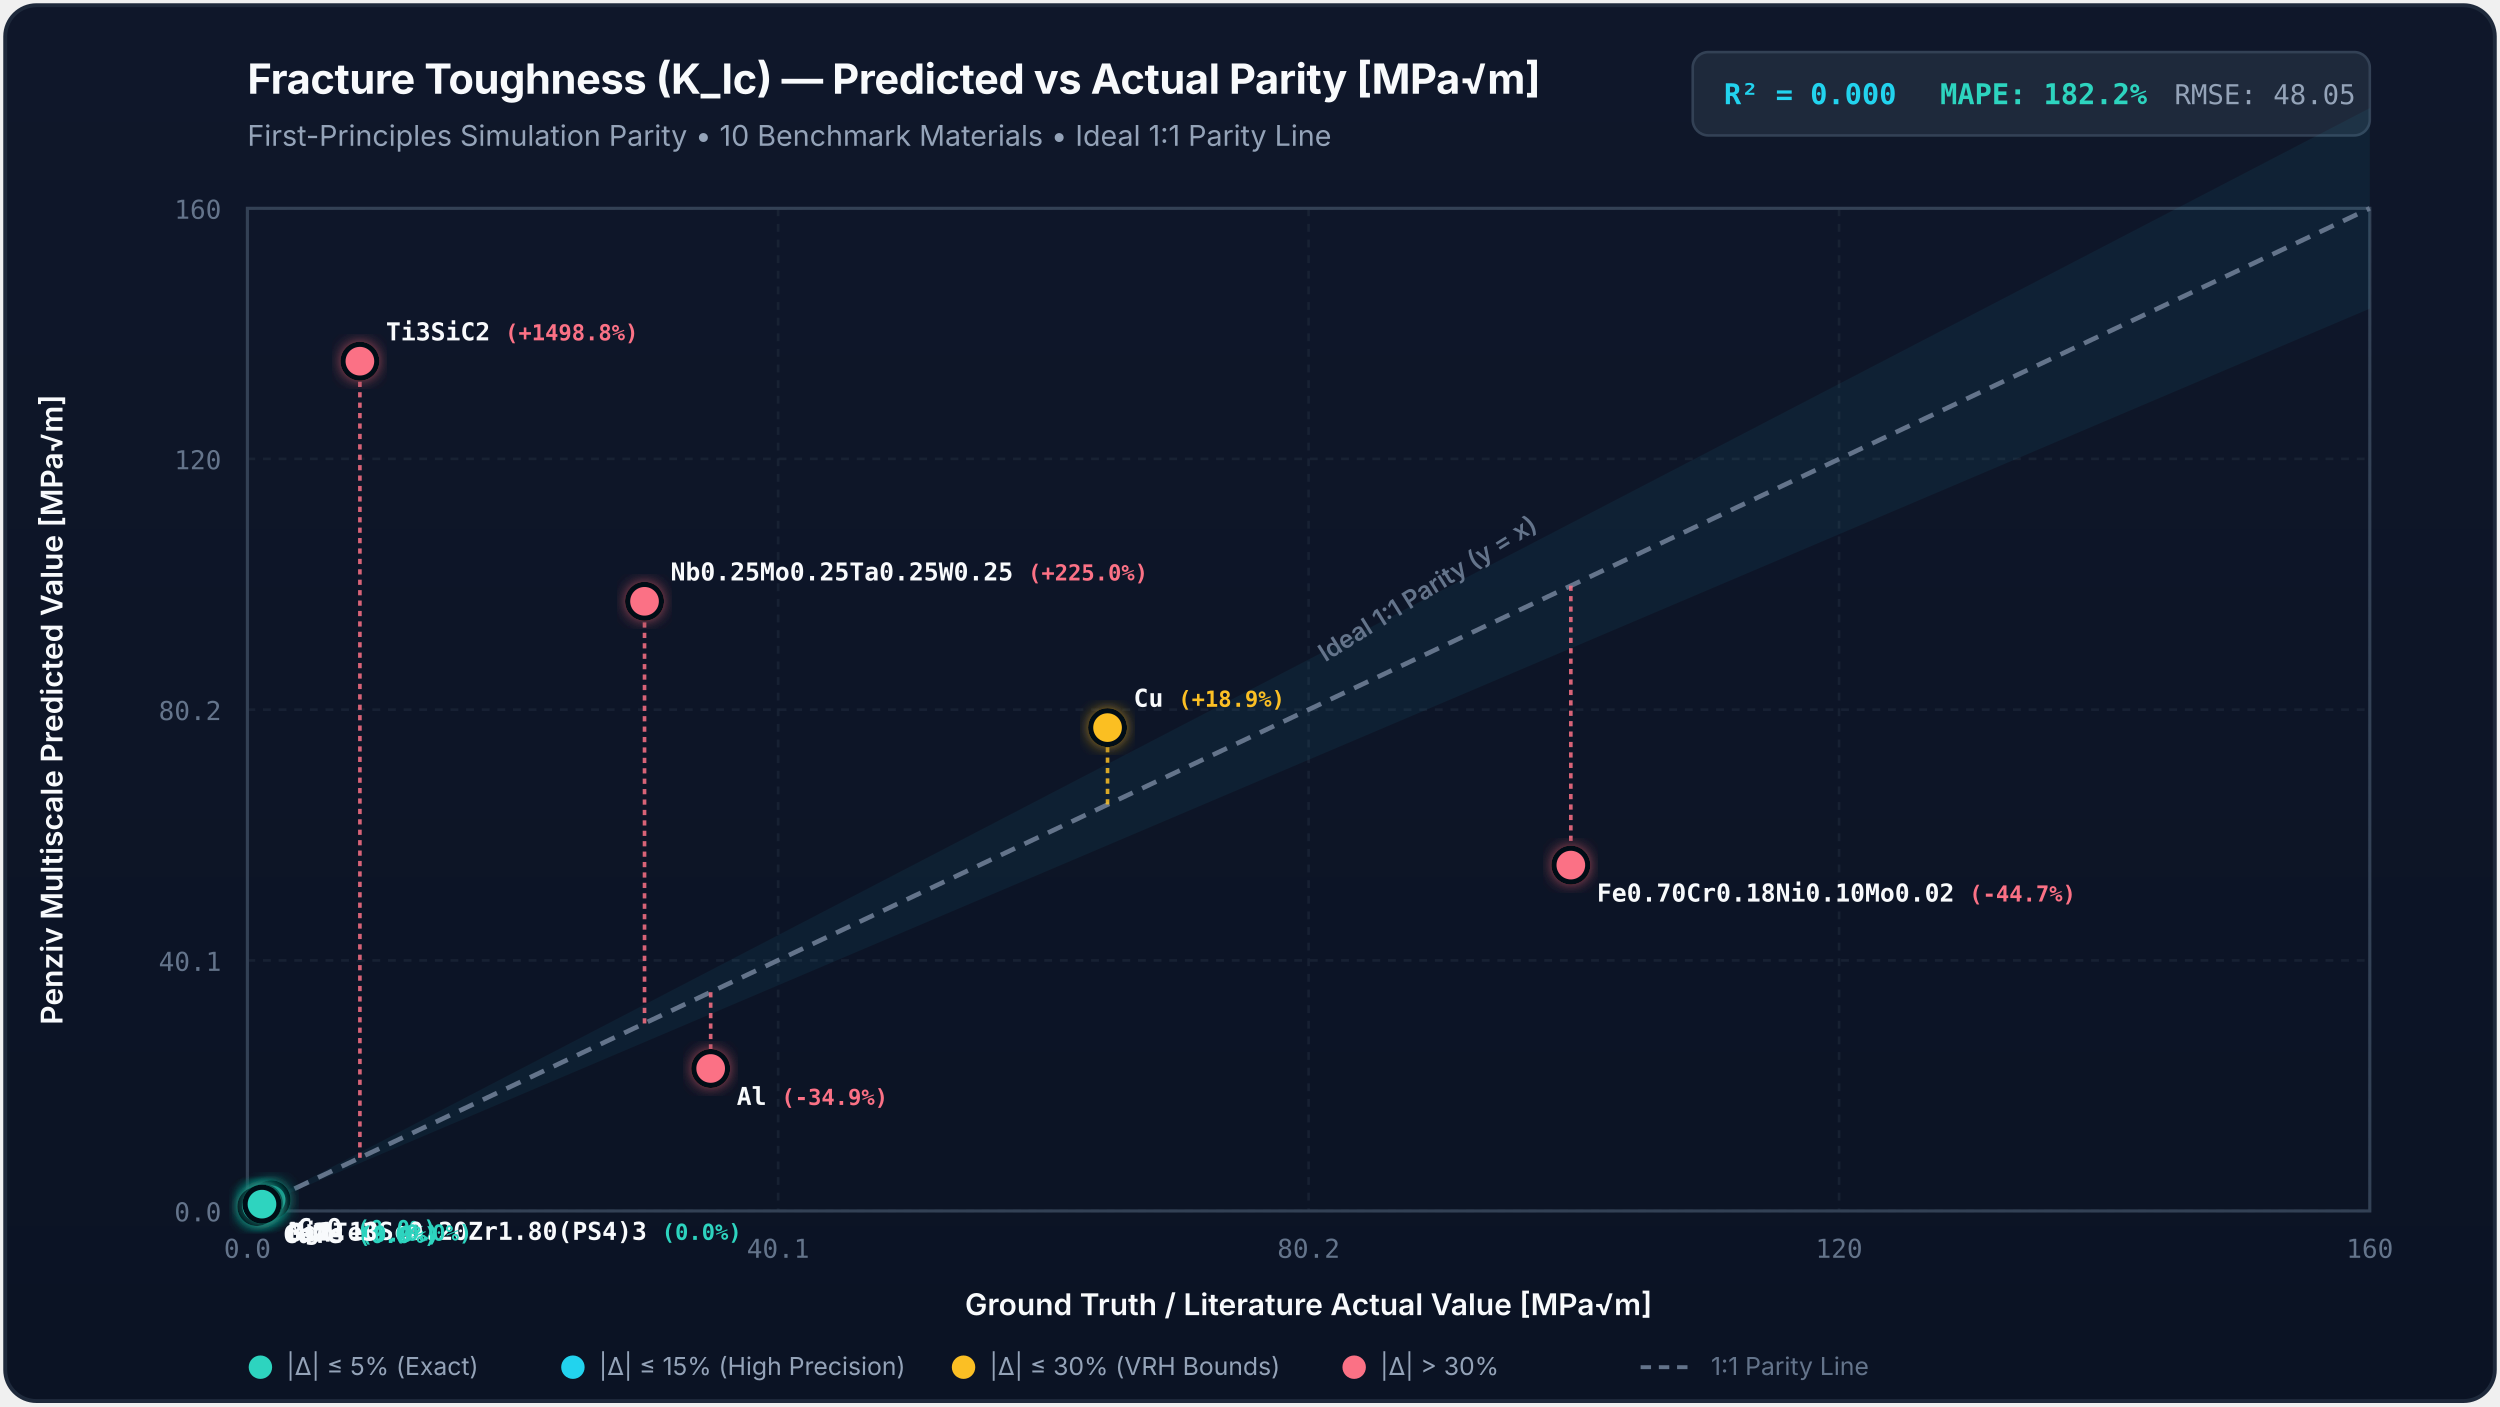
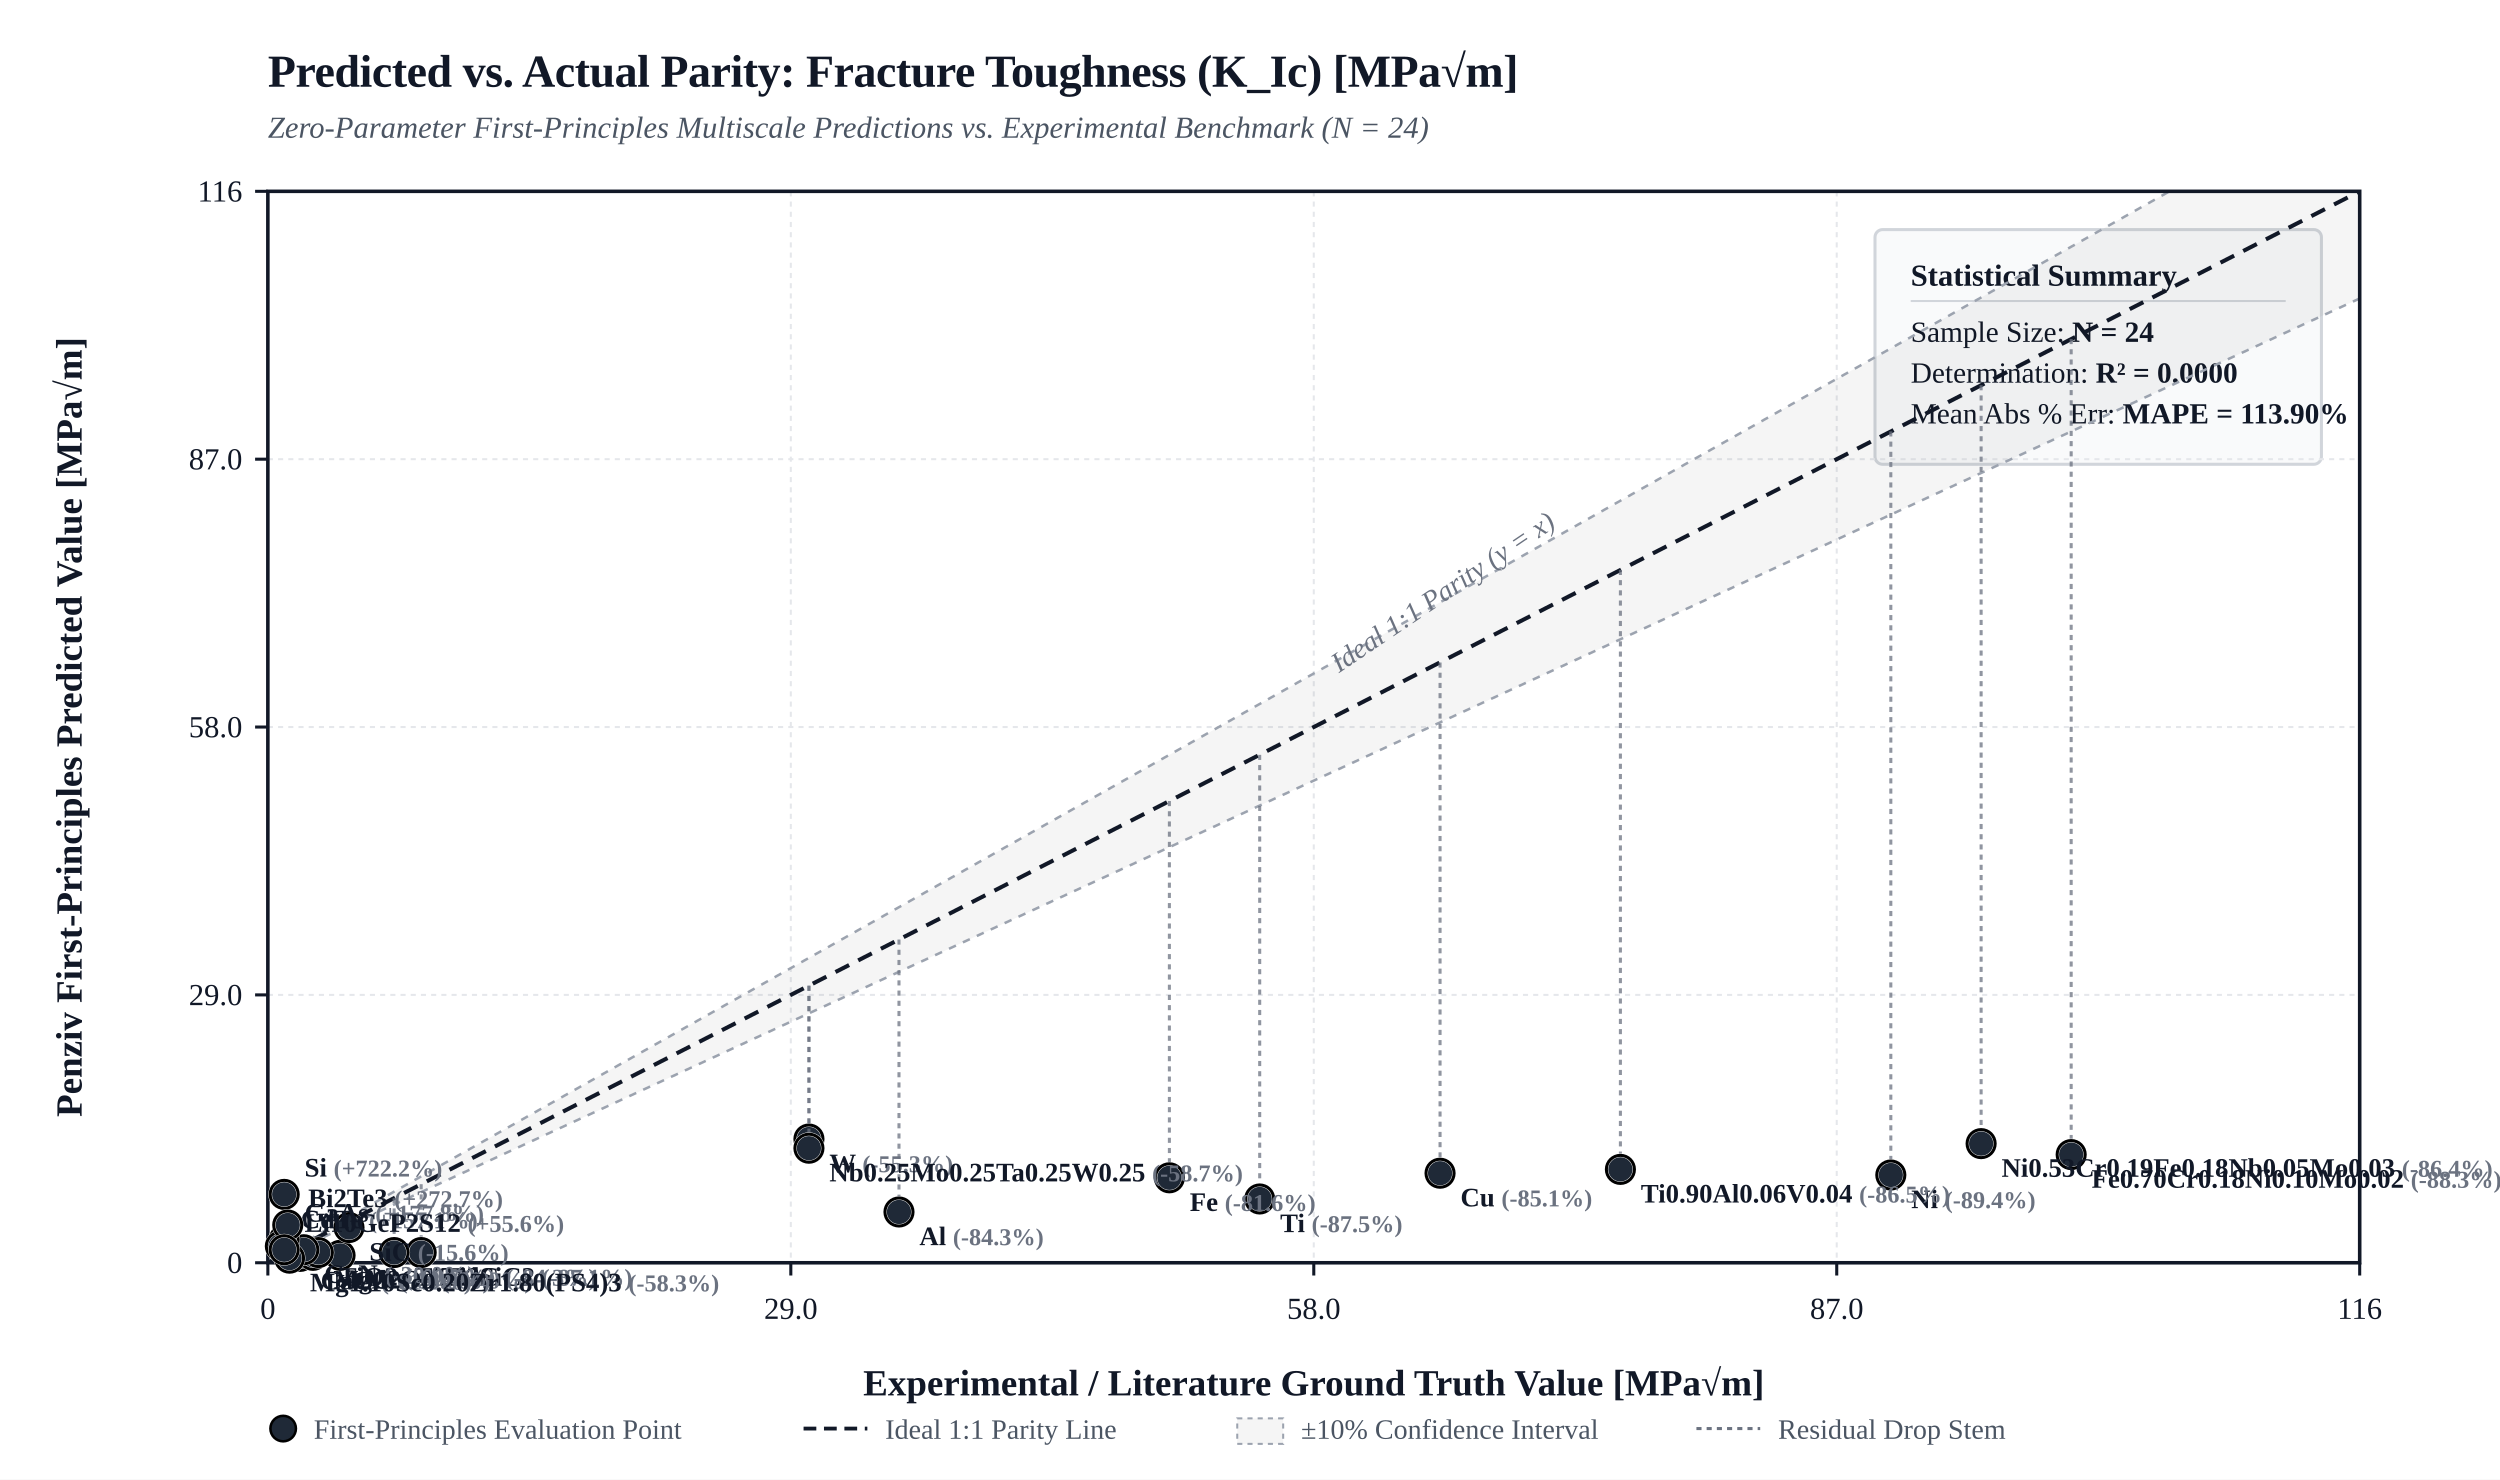
- <svg xmlns="http://www.w3.org/2000/svg" viewBox="0 0 960 540" width="100%" height="auto" style="background-color: #040D18; border-radius: 12px; font-family: Inter, -apple-system, sans-serif;">
+ <svg xmlns="http://www.w3.org/2000/svg" viewBox="0 0 980 580" width="100%" height="auto" style="background-color: #FFFFFF; border: 1px solid #E5E7EB; border-radius: 4px; font-family: 'Times New Roman', Times, 'DejaVu Serif', 'TeX Gyre Termes', Georgia, serif;">
  <defs>
-     <linearGradient id="gradParityCard" x1="0" y1="0" x2="0" y2="1">
-       <stop offset="0%" stop-color="#0F172A" />
-       <stop offset="100%" stop-color="#0B1324" />
-     </linearGradient>
-     <filter id="glowEffect" x="-30%" y="-30%" width="160%" height="160%">
-       <feGaussianBlur stdDeviation="3" result="blur" />
-       <feComposite in="SourceGraphic" in2="blur" operator="over" />
-     </filter>
+     <clipPath id="plotClip">
+       <rect x="105" y="75" width="820" height="420" />
+     </clipPath>
  </defs>
-   <rect x="2" y="2" width="956" height="536" rx="12" fill="url(#gradParityCard)" stroke="#1E293B" stroke-width="1.5" />
-   <text x="95" y="36" fill="#F8FAFC" font-size="16" font-weight="700" letter-spacing="-0.01em">Fracture Toughness (K_Ic) — Predicted vs Actual Parity [MPa√m]</text>
-   <text x="95" y="56" fill="#94A3B8" font-size="11">First-Principles Simulation Parity • 10 Benchmark Materials • Ideal 1:1 Parity Line</text>
-   <g transform="translate(650, 20)">
-     <rect width="260" height="32" rx="6" fill="#1E293B" stroke="#334155" stroke-width="1" />
-     <text x="12" y="20" fill="#22D3EE" font-family="JetBrains Mono, monospace" font-size="11" font-weight="700">R² = 0.000</text>
-     <text x="95" y="20" fill="#2DD4BF" font-family="JetBrains Mono, monospace" font-size="11" font-weight="700">MAPE: 182.2%</text>
-     <text x="185" y="20" fill="#94A3B8" font-family="JetBrains Mono, monospace" font-size="10.5">RMSE: 48.05</text>
+   <rect x="0" y="0" width="980" height="580" fill="#FFFFFF" />
+   <text x="105" y="34" fill="#111827" font-size="18" font-weight="bold" letter-spacing="-0.01em">Predicted vs. Actual Parity: Fracture Toughness (K_Ic) [MPa√m]</text>
+   <text x="105" y="54" fill="#4B5563" font-size="12" font-style="italic">Zero-Parameter First-Principles Multiscale Predictions vs. Experimental Benchmark (N = 24)</text>
+   <g transform="translate(735, 90)">
+     <rect width="175" height="92" rx="3" fill="#F9FAFB" stroke="#D1D5DB" stroke-width="1.2" />
+     <text x="14" y="22" fill="#111827" font-size="12" font-weight="bold">Statistical Summary</text>
+     <line x1="14" y1="28" x2="161" y2="28" stroke="#D1D5DB" stroke-width="0.8" />
+     <text x="14" y="44" fill="#111827" font-size="11.5">Sample Size: <tspan font-weight="bold">N = 24</tspan>
+     </text>
+     <text x="14" y="60" fill="#111827" font-size="11.5">Determination: <tspan font-weight="bold">R² = 0.0000</tspan>
+     </text>
+     <text x="14" y="76" fill="#111827" font-size="11.5">Mean Abs % Err: <tspan font-weight="bold">MAPE = 113.90%</tspan>
+     </text>
  </g>
-   <line x1="95.0" y1="80" x2="95.0" y2="465" stroke="#1E293B" stroke-width="1" stroke-dasharray="3,3" opacity="0.6" />
-   <line x1="95" y1="465.0" x2="910" y2="465.0" stroke="#1E293B" stroke-width="1" stroke-dasharray="3,3" opacity="0.6" />
-   <text x="85" y="469.0" fill="#64748B" font-family="JetBrains Mono, monospace" font-size="10" text-anchor="end">0.0</text>
-   <text x="95.0" y="483.0" fill="#64748B" font-family="JetBrains Mono, monospace" font-size="10" text-anchor="middle">0.0</text>
-   <line x1="298.8" y1="80" x2="298.8" y2="465" stroke="#1E293B" stroke-width="1" stroke-dasharray="3,3" opacity="0.6" />
-   <line x1="95" y1="368.8" x2="910" y2="368.8" stroke="#1E293B" stroke-width="1" stroke-dasharray="3,3" opacity="0.6" />
-   <text x="85" y="372.8" fill="#64748B" font-family="JetBrains Mono, monospace" font-size="10" text-anchor="end">40.1</text>
-   <text x="298.8" y="483.0" fill="#64748B" font-family="JetBrains Mono, monospace" font-size="10" text-anchor="middle">40.1</text>
-   <line x1="502.5" y1="80" x2="502.5" y2="465" stroke="#1E293B" stroke-width="1" stroke-dasharray="3,3" opacity="0.6" />
-   <line x1="95" y1="272.5" x2="910" y2="272.5" stroke="#1E293B" stroke-width="1" stroke-dasharray="3,3" opacity="0.6" />
-   <text x="85" y="276.5" fill="#64748B" font-family="JetBrains Mono, monospace" font-size="10" text-anchor="end">80.2</text>
-   <text x="502.5" y="483.0" fill="#64748B" font-family="JetBrains Mono, monospace" font-size="10" text-anchor="middle">80.2</text>
-   <line x1="706.2" y1="80" x2="706.2" y2="465" stroke="#1E293B" stroke-width="1" stroke-dasharray="3,3" opacity="0.6" />
-   <line x1="95" y1="176.2" x2="910" y2="176.2" stroke="#1E293B" stroke-width="1" stroke-dasharray="3,3" opacity="0.6" />
-   <text x="85" y="180.2" fill="#64748B" font-family="JetBrains Mono, monospace" font-size="10" text-anchor="end">120</text>
-   <text x="706.2" y="483.0" fill="#64748B" font-family="JetBrains Mono, monospace" font-size="10" text-anchor="middle">120</text>
-   <line x1="910.0" y1="80" x2="910.0" y2="465" stroke="#1E293B" stroke-width="1" stroke-dasharray="3,3" opacity="0.6" />
-   <line x1="95" y1="80.0" x2="910" y2="80.0" stroke="#1E293B" stroke-width="1" stroke-dasharray="3,3" opacity="0.6" />
-   <text x="85" y="84.0" fill="#64748B" font-family="JetBrains Mono, monospace" font-size="10" text-anchor="end">160</text>
-   <text x="910.0" y="483.0" fill="#64748B" font-family="JetBrains Mono, monospace" font-size="10" text-anchor="middle">160</text>
-   <rect x="95" y="80" width="815" height="385" fill="none" stroke="#334155" stroke-width="1.2" />
-   <polygon points="95.0,465.0 910.0,41.5 910.0,118.5 95.0,465.0" fill="#22D3EE" opacity="0.06" />
-   <line x1="95.0" y1="465.0" x2="910.0" y2="80.0" stroke="#64748B" stroke-width="1.8" stroke-dasharray="6,4" />
-   <text x="517.5" y="260.5" fill="#64748B" font-size="9.5" font-weight="600" transform="rotate(-32 502.5 272.5)">Ideal 1:1 Parity (y = x)</text>
-   <text x="502.5" y="505.0" fill="#F8FAFC" font-size="11.5" font-weight="600" text-anchor="middle">Ground Truth / Literature Actual Value  [MPa√m]</text>
-   <text x="24" y="272.5" fill="#F8FAFC" font-size="11.5" font-weight="600" text-anchor="middle" transform="rotate(-90 24 272.5)">Penziv Multiscale Predicted Value  [MPa√m]</text>
-   <line x1="425.3" y1="308.9" x2="425.3" y2="279.4" stroke="#FBBF24" stroke-width="1.4" stroke-dasharray="2,2" opacity="0.85" />
-   <circle cx="425.3" cy="279.4" r="6.5" fill="#FBBF24" stroke="#040D18" stroke-width="2" filter="url(#glowEffect)" />
-   <text x="435.3" y="271.4" fill="#F8FAFC" font-family="JetBrains Mono, monospace" font-size="9.5" font-weight="700" text-anchor="start">Cu <tspan fill="#FBBF24" font-size="8.5">(+18.9%)</tspan>
+   <line x1="105.0" y1="75" x2="105.0" y2="495" stroke="#E5E7EB" stroke-width="0.8" stroke-dasharray="2,2" />
+   <line x1="105" y1="495.0" x2="925" y2="495.0" stroke="#E5E7EB" stroke-width="0.8" stroke-dasharray="2,2" />
+   <line x1="100" y1="495.0" x2="105" y2="495.0" stroke="#111827" stroke-width="1.2" />
+   <text x="95" y="499.0" fill="#111827" font-size="12" font-weight="500" text-anchor="end">0</text>
+   <line x1="105.0" y1="495" x2="105.0" y2="500" stroke="#111827" stroke-width="1.2" />
+   <text x="105.0" y="517.0" fill="#111827" font-size="12" font-weight="500" text-anchor="middle">0</text>
+   <line x1="310.0" y1="75" x2="310.0" y2="495" stroke="#E5E7EB" stroke-width="0.8" stroke-dasharray="2,2" />
+   <line x1="105" y1="390.0" x2="925" y2="390.0" stroke="#E5E7EB" stroke-width="0.8" stroke-dasharray="2,2" />
+   <line x1="100" y1="390.0" x2="105" y2="390.0" stroke="#111827" stroke-width="1.2" />
+   <text x="95" y="394.0" fill="#111827" font-size="12" font-weight="500" text-anchor="end">29.0</text>
+   <line x1="310.0" y1="495" x2="310.0" y2="500" stroke="#111827" stroke-width="1.2" />
+   <text x="310.0" y="517.0" fill="#111827" font-size="12" font-weight="500" text-anchor="middle">29.0</text>
+   <line x1="515.0" y1="75" x2="515.0" y2="495" stroke="#E5E7EB" stroke-width="0.8" stroke-dasharray="2,2" />
+   <line x1="105" y1="285.0" x2="925" y2="285.0" stroke="#E5E7EB" stroke-width="0.8" stroke-dasharray="2,2" />
+   <line x1="100" y1="285.0" x2="105" y2="285.0" stroke="#111827" stroke-width="1.2" />
+   <text x="95" y="289.0" fill="#111827" font-size="12" font-weight="500" text-anchor="end">58.0</text>
+   <line x1="515.0" y1="495" x2="515.0" y2="500" stroke="#111827" stroke-width="1.2" />
+   <text x="515.0" y="517.0" fill="#111827" font-size="12" font-weight="500" text-anchor="middle">58.0</text>
+   <line x1="720.0" y1="75" x2="720.0" y2="495" stroke="#E5E7EB" stroke-width="0.8" stroke-dasharray="2,2" />
+   <line x1="105" y1="180.0" x2="925" y2="180.0" stroke="#E5E7EB" stroke-width="0.8" stroke-dasharray="2,2" />
+   <line x1="100" y1="180.0" x2="105" y2="180.0" stroke="#111827" stroke-width="1.2" />
+   <text x="95" y="184.0" fill="#111827" font-size="12" font-weight="500" text-anchor="end">87.0</text>
+   <line x1="720.0" y1="495" x2="720.0" y2="500" stroke="#111827" stroke-width="1.2" />
+   <text x="720.0" y="517.0" fill="#111827" font-size="12" font-weight="500" text-anchor="middle">87.0</text>
+   <line x1="925.0" y1="75" x2="925.0" y2="495" stroke="#E5E7EB" stroke-width="0.8" stroke-dasharray="2,2" />
+   <line x1="105" y1="75.0" x2="925" y2="75.0" stroke="#E5E7EB" stroke-width="0.8" stroke-dasharray="2,2" />
+   <line x1="100" y1="75.0" x2="105" y2="75.0" stroke="#111827" stroke-width="1.2" />
+   <text x="95" y="79.0" fill="#111827" font-size="12" font-weight="500" text-anchor="end">116</text>
+   <line x1="925.0" y1="495" x2="925.0" y2="500" stroke="#111827" stroke-width="1.2" />
+   <text x="925.0" y="517.0" fill="#111827" font-size="12" font-weight="500" text-anchor="middle">116</text>
+   <polygon points="105.0,495.0 925.0,33.0 925.0,117.0 105.0,495.0" fill="rgba(0, 0, 0, 0.04)" clip-path="url(#plotClip)" />
+   <line x1="105.0" y1="495.0" x2="925.0" y2="33.0" stroke="#9CA3AF" stroke-width="1.0" stroke-dasharray="3,3" clip-path="url(#plotClip)" />
+   <line x1="105.0" y1="495.0" x2="925.0" y2="117.0" stroke="#9CA3AF" stroke-width="1.0" stroke-dasharray="3,3" clip-path="url(#plotClip)" />
+   <line x1="105.0" y1="495.0" x2="925.0" y2="75.0" stroke="#111827" stroke-width="1.6" stroke-dasharray="6,4" clip-path="url(#plotClip)" />
+   <text x="535.0" y="273.0" fill="#6B7280" font-size="11" font-style="italic" transform="rotate(-34 515.0 285.0)">Ideal 1:1 Parity (y = x)</text>
+   <rect x="105" y="75" width="820" height="420" fill="none" stroke="#111827" stroke-width="1.4" />
+   <text x="515.0" y="547.0" fill="#111827" font-size="14.5" font-weight="bold" text-anchor="middle">Experimental / Literature Ground Truth Value [MPa√m]</text>
+   <text x="32" y="285.0" fill="#111827" font-size="14.5" font-weight="bold" text-anchor="middle" transform="rotate(-90 32 285.0)">Penziv First-Principles Predicted Value [MPa√m]</text>
+   <line x1="564.5" y1="259.7" x2="564.5" y2="459.9" stroke="#6B7280" stroke-width="1.2" stroke-dasharray="2,2" opacity="0.75" clip-path="url(#plotClip)" />
+   <circle cx="564.5" cy="459.9" r="5.5" fill="#1F2937" stroke="#FFFFFF" stroke-width="1.5" />
+   <circle cx="564.5" cy="459.9" r="5.5" fill="none" stroke="#000000" stroke-width="1.2" />
+   <text x="572.5" y="472.9" fill="#111827" font-size="10.5" font-weight="600" text-anchor="start">Cu <tspan fill="#6B7280" font-size="9.5">(-85.1%)</tspan>
  </text>
-   <line x1="272.9" y1="381.0" x2="272.9" y2="410.3" stroke="#FB7185" stroke-width="1.4" stroke-dasharray="2,2" opacity="0.85" />
-   <circle cx="272.9" cy="410.3" r="6.5" fill="#FB7185" stroke="#040D18" stroke-width="2" filter="url(#glowEffect)" />
-   <text x="282.9" y="424.3" fill="#F8FAFC" font-family="JetBrains Mono, monospace" font-size="9.5" font-weight="700" text-anchor="start">Al <tspan fill="#FB7185" font-size="8.5">(-34.9%)</tspan>
+   <line x1="352.4" y1="368.3" x2="352.4" y2="475.1" stroke="#6B7280" stroke-width="1.2" stroke-dasharray="2,2" opacity="0.75" clip-path="url(#plotClip)" />
+   <circle cx="352.4" cy="475.1" r="5.5" fill="#1F2937" stroke="#FFFFFF" stroke-width="1.5" />
+   <circle cx="352.4" cy="475.1" r="5.5" fill="none" stroke="#000000" stroke-width="1.2" />
+   <text x="360.4" y="488.1" fill="#111827" font-size="10.5" font-weight="600" text-anchor="start">Al <tspan fill="#6B7280" font-size="9.5">(-84.3%)</tspan>
  </text>
-   <line x1="104.1" y1="460.7" x2="104.1" y2="460.7" stroke="#2DD4BF" stroke-width="1.4" stroke-dasharray="2,2" opacity="0.85" />
-   <circle cx="104.1" cy="460.7" r="6.5" fill="#2DD4BF" stroke="#040D18" stroke-width="2" filter="url(#glowEffect)" />
-   <text x="114.1" y="474.7" fill="#F8FAFC" font-family="JetBrains Mono, monospace" font-size="9.5" font-weight="700" text-anchor="start">CaO <tspan fill="#2DD4BF" font-size="8.5">(0.0%)</tspan>
+   <line x1="741.2" y1="169.1" x2="741.2" y2="460.6" stroke="#6B7280" stroke-width="1.2" stroke-dasharray="2,2" opacity="0.75" clip-path="url(#plotClip)" />
+   <circle cx="741.2" cy="460.6" r="5.5" fill="#1F2937" stroke="#FFFFFF" stroke-width="1.5" />
+   <circle cx="741.2" cy="460.6" r="5.5" fill="none" stroke="#000000" stroke-width="1.2" />
+   <text x="749.2" y="473.6" fill="#111827" font-size="10.5" font-weight="600" text-anchor="start">Ni <tspan fill="#6B7280" font-size="9.5">(-89.4%)</tspan>
  </text>
-   <line x1="603.2" y1="224.9" x2="603.2" y2="332.2" stroke="#FB7185" stroke-width="1.4" stroke-dasharray="2,2" opacity="0.85" />
-   <circle cx="603.2" cy="332.2" r="6.5" fill="#FB7185" stroke="#040D18" stroke-width="2" filter="url(#glowEffect)" />
-   <text x="613.2" y="346.2" fill="#F8FAFC" font-family="JetBrains Mono, monospace" font-size="9.5" font-weight="700" text-anchor="start">Fe0.70Cr0.18Ni0.10Mo0.02 <tspan fill="#FB7185" font-size="8.5">(-44.7%)</tspan>
+   <line x1="493.8" y1="295.9" x2="493.8" y2="470.0" stroke="#6B7280" stroke-width="1.2" stroke-dasharray="2,2" opacity="0.75" clip-path="url(#plotClip)" />
+   <circle cx="493.8" cy="470.0" r="5.5" fill="#1F2937" stroke="#FFFFFF" stroke-width="1.5" />
+   <circle cx="493.8" cy="470.0" r="5.5" fill="none" stroke="#000000" stroke-width="1.2" />
+   <text x="501.8" y="483.0" fill="#111827" font-size="10.5" font-weight="600" text-anchor="start">Ti <tspan fill="#6B7280" font-size="9.5">(-87.5%)</tspan>
  </text>
-   <line x1="138.2" y1="444.6" x2="138.2" y2="138.7" stroke="#FB7185" stroke-width="1.4" stroke-dasharray="2,2" opacity="0.85" />
-   <circle cx="138.2" cy="138.7" r="6.5" fill="#FB7185" stroke="#040D18" stroke-width="2" filter="url(#glowEffect)" />
-   <text x="148.2" y="130.7" fill="#F8FAFC" font-family="JetBrains Mono, monospace" font-size="9.5" font-weight="700" text-anchor="start">Ti3SiC2 <tspan fill="#FB7185" font-size="8.5">(+1498.8%)</tspan>
+   <line x1="317.1" y1="386.4" x2="317.1" y2="446.5" stroke="#6B7280" stroke-width="1.2" stroke-dasharray="2,2" opacity="0.75" clip-path="url(#plotClip)" />
+   <circle cx="317.1" cy="446.5" r="5.5" fill="#1F2937" stroke="#FFFFFF" stroke-width="1.5" />
+   <circle cx="317.1" cy="446.5" r="5.5" fill="none" stroke="#000000" stroke-width="1.2" />
+   <text x="325.1" y="459.5" fill="#111827" font-size="10.5" font-weight="600" text-anchor="start">W <tspan fill="#6B7280" font-size="9.5">(-55.3%)</tspan>
  </text>
-   <line x1="247.5" y1="393.0" x2="247.5" y2="230.9" stroke="#FB7185" stroke-width="1.4" stroke-dasharray="2,2" opacity="0.85" />
-   <circle cx="247.5" cy="230.9" r="6.5" fill="#FB7185" stroke="#040D18" stroke-width="2" filter="url(#glowEffect)" />
-   <text x="257.5" y="222.9" fill="#F8FAFC" font-family="JetBrains Mono, monospace" font-size="9.5" font-weight="700" text-anchor="start">Nb0.25Mo0.25Ta0.25W0.25 <tspan fill="#FB7185" font-size="8.5">(+225.0%)</tspan>
+   <line x1="458.4" y1="314.0" x2="458.4" y2="461.7" stroke="#6B7280" stroke-width="1.2" stroke-dasharray="2,2" opacity="0.75" clip-path="url(#plotClip)" />
+   <circle cx="458.4" cy="461.7" r="5.5" fill="#1F2937" stroke="#FFFFFF" stroke-width="1.5" />
+   <circle cx="458.4" cy="461.7" r="5.5" fill="none" stroke="#000000" stroke-width="1.2" />
+   <text x="466.4" y="474.7" fill="#111827" font-size="10.5" font-weight="600" text-anchor="start">Fe <tspan fill="#6B7280" font-size="9.5">(-81.6%)</tspan>
  </text>
-   <line x1="101.1" y1="462.1" x2="101.1" y2="462.1" stroke="#2DD4BF" stroke-width="1.4" stroke-dasharray="2,2" opacity="0.85" />
-   <circle cx="101.1" cy="462.1" r="6.5" fill="#2DD4BF" stroke="#040D18" stroke-width="2" filter="url(#glowEffect)" />
-   <text x="111.1" y="476.1" fill="#F8FAFC" font-family="JetBrains Mono, monospace" font-size="9.5" font-weight="700" text-anchor="start">Mg1.10Sc0.20Zr1.80(PS4)3 <tspan fill="#2DD4BF" font-size="8.5">(0.0%)</tspan>
+   <line x1="811.9" y1="132.9" x2="811.9" y2="452.6" stroke="#6B7280" stroke-width="1.2" stroke-dasharray="2,2" opacity="0.75" clip-path="url(#plotClip)" />
+   <circle cx="811.9" cy="452.6" r="5.5" fill="#1F2937" stroke="#FFFFFF" stroke-width="1.5" />
+   <circle cx="811.9" cy="452.6" r="5.5" fill="none" stroke="#000000" stroke-width="1.2" />
+   <text x="819.9" y="465.6" fill="#111827" font-size="10.5" font-weight="600" text-anchor="start">Fe0.70Cr0.18Ni0.10Mo0.02 <tspan fill="#6B7280" font-size="9.5">(-88.3%)</tspan>
  </text>
-   <line x1="99.6" y1="462.8" x2="99.6" y2="462.8" stroke="#2DD4BF" stroke-width="1.4" stroke-dasharray="2,2" opacity="0.85" />
-   <circle cx="99.6" cy="462.8" r="6.5" fill="#2DD4BF" stroke="#040D18" stroke-width="2" filter="url(#glowEffect)" />
-   <text x="109.6" y="476.8" fill="#F8FAFC" font-family="JetBrains Mono, monospace" font-size="9.5" font-weight="700" text-anchor="start">GaAs <tspan fill="#2DD4BF" font-size="8.5">(0.0%)</tspan>
+   <line x1="776.6" y1="151.0" x2="776.6" y2="448.3" stroke="#6B7280" stroke-width="1.2" stroke-dasharray="2,2" opacity="0.75" clip-path="url(#plotClip)" />
+   <circle cx="776.6" cy="448.3" r="5.5" fill="#1F2937" stroke="#FFFFFF" stroke-width="1.5" />
+   <circle cx="776.6" cy="448.3" r="5.5" fill="none" stroke="#000000" stroke-width="1.2" />
+   <text x="784.6" y="461.3" fill="#111827" font-size="10.5" font-weight="600" text-anchor="start">Ni0.53Cr0.19Fe0.18Nb0.05Mo0.03 <tspan fill="#6B7280" font-size="9.5">(-86.4%)</tspan>
  </text>
-   <line x1="98.6" y1="463.3" x2="98.6" y2="463.3" stroke="#2DD4BF" stroke-width="1.4" stroke-dasharray="2,2" opacity="0.85" />
-   <circle cx="98.6" cy="463.3" r="6.5" fill="#2DD4BF" stroke="#040D18" stroke-width="2" filter="url(#glowEffect)" />
-   <text x="108.6" y="477.3" fill="#F8FAFC" font-family="JetBrains Mono, monospace" font-size="9.5" font-weight="700" text-anchor="start">CdTe <tspan fill="#2DD4BF" font-size="8.5">(0.0%)</tspan>
+   <line x1="635.2" y1="223.4" x2="635.2" y2="458.4" stroke="#6B7280" stroke-width="1.2" stroke-dasharray="2,2" opacity="0.75" clip-path="url(#plotClip)" />
+   <circle cx="635.2" cy="458.4" r="5.5" fill="#1F2937" stroke="#FFFFFF" stroke-width="1.5" />
+   <circle cx="635.2" cy="458.4" r="5.5" fill="none" stroke="#000000" stroke-width="1.2" />
+   <text x="643.2" y="471.4" fill="#111827" font-size="10.5" font-weight="600" text-anchor="start">Ti0.90Al0.06V0.04 <tspan fill="#6B7280" font-size="9.5">(-86.5%)</tspan>
  </text>
-   <line x1="100.6" y1="462.4" x2="100.6" y2="462.4" stroke="#2DD4BF" stroke-width="1.4" stroke-dasharray="2,2" opacity="0.85" />
-   <circle cx="100.6" cy="462.4" r="6.5" fill="#2DD4BF" stroke="#040D18" stroke-width="2" filter="url(#glowEffect)" />
-   <text x="110.6" y="476.4" fill="#F8FAFC" font-family="JetBrains Mono, monospace" font-size="9.5" font-weight="700" text-anchor="start">Bi2Te3 <tspan fill="#2DD4BF" font-size="8.5">(0.0%)</tspan>
+   <line x1="317.1" y1="386.4" x2="317.1" y2="450.1" stroke="#6B7280" stroke-width="1.2" stroke-dasharray="2,2" opacity="0.75" clip-path="url(#plotClip)" />
+   <circle cx="317.1" cy="450.1" r="5.5" fill="#1F2937" stroke="#FFFFFF" stroke-width="1.5" />
+   <circle cx="317.1" cy="450.1" r="5.5" fill="none" stroke="#000000" stroke-width="1.2" />
+   <text x="325.1" y="463.1" fill="#111827" font-size="10.5" font-weight="600" text-anchor="start">Nb0.25Mo0.25Ta0.25W0.25 <tspan fill="#6B7280" font-size="9.5">(-58.7%)</tspan>
  </text>
-   <g transform="translate(95, 528)" font-size="9.5">
-     <circle cx="5" cy="-3" r="4.5" fill="#2DD4BF" />
-     <text x="15" y="0" fill="#94A3B8">|Δ| ≤ 5% (Exact)</text>
-     <circle cx="125" cy="-3" r="4.5" fill="#22D3EE" />
-     <text x="135" y="0" fill="#94A3B8">|Δ| ≤ 15% (High Precision)</text>
-     <circle cx="275" cy="-3" r="4.5" fill="#FBBF24" />
-     <text x="285" y="0" fill="#94A3B8">|Δ| ≤ 30% (VRH Bounds)</text>
-     <circle cx="425" cy="-3" r="4.5" fill="#FB7185" />
-     <text x="435" y="0" fill="#94A3B8">|Δ| &gt; 30%</text>
-     <line x1="535" y1="-3" x2="555" y2="-3" stroke="#64748B" stroke-dasharray="4,3" stroke-width="1.5" />
-     <text x="562" y="0" fill="#64748B">1:1 Parity Line</text>
+   <line x1="165.1" y1="464.2" x2="165.1" y2="491.0" stroke="#6B7280" stroke-width="1.2" stroke-dasharray="2,2" opacity="0.75" clip-path="url(#plotClip)" />
+   <circle cx="165.1" cy="491.0" r="5.5" fill="#1F2937" stroke="#FFFFFF" stroke-width="1.5" />
+   <circle cx="165.1" cy="491.0" r="5.5" fill="none" stroke="#000000" stroke-width="1.2" />
+   <text x="173.1" y="504.0" fill="#111827" font-size="10.5" font-weight="600" text-anchor="start">Ti3SiC2 <tspan fill="#6B7280" font-size="9.5">(-87.1%)</tspan>
+   </text>
+   <line x1="154.5" y1="469.7" x2="154.5" y2="491.0" stroke="#6B7280" stroke-width="1.2" stroke-dasharray="2,2" opacity="0.75" clip-path="url(#plotClip)" />
+   <circle cx="154.5" cy="491.0" r="5.5" fill="#1F2937" stroke="#FFFFFF" stroke-width="1.5" />
+   <circle cx="154.5" cy="491.0" r="5.5" fill="none" stroke="#000000" stroke-width="1.2" />
+   <text x="162.5" y="504.0" fill="#111827" font-size="10.5" font-weight="600" text-anchor="start">Ti2AlC <tspan fill="#6B7280" font-size="9.5">(-84.3%)</tspan>
+   </text>
+   <line x1="117.7" y1="488.5" x2="117.7" y2="492.5" stroke="#6B7280" stroke-width="1.2" stroke-dasharray="2,2" opacity="0.75" clip-path="url(#plotClip)" />
+   <circle cx="117.7" cy="492.5" r="5.5" fill="#1F2937" stroke="#FFFFFF" stroke-width="1.5" />
+   <circle cx="117.7" cy="492.5" r="5.5" fill="none" stroke="#000000" stroke-width="1.2" />
+   <text x="125.7" y="505.5" fill="#111827" font-size="10.5" font-weight="600" text-anchor="start">CaO <tspan fill="#6B7280" font-size="9.5">(-61.1%)</tspan>
+   </text>
+   <line x1="122.7" y1="485.9" x2="122.7" y2="492.1" stroke="#6B7280" stroke-width="1.2" stroke-dasharray="2,2" opacity="0.75" clip-path="url(#plotClip)" />
+   <circle cx="122.7" cy="492.1" r="5.5" fill="#1F2937" stroke="#FFFFFF" stroke-width="1.5" />
+   <circle cx="122.7" cy="492.1" r="5.5" fill="none" stroke="#000000" stroke-width="1.2" />
+   <text x="130.7" y="505.1" fill="#111827" font-size="10.5" font-weight="600" text-anchor="start">MgO <tspan fill="#6B7280" font-size="9.5">(-68.0%)</tspan>
+   </text>
+   <line x1="133.3" y1="480.5" x2="133.3" y2="492.1" stroke="#6B7280" stroke-width="1.2" stroke-dasharray="2,2" opacity="0.75" clip-path="url(#plotClip)" />
+   <circle cx="133.3" cy="492.1" r="5.5" fill="#1F2937" stroke="#FFFFFF" stroke-width="1.5" />
+   <circle cx="133.3" cy="492.1" r="5.5" fill="none" stroke="#000000" stroke-width="1.2" />
+   <text x="141.3" y="505.1" fill="#111827" font-size="10.5" font-weight="600" text-anchor="start">Al2O3 <tspan fill="#6B7280" font-size="9.5">(-80.0%)</tspan>
+   </text>
+   <line x1="124.8" y1="484.9" x2="124.8" y2="491.0" stroke="#6B7280" stroke-width="1.2" stroke-dasharray="2,2" opacity="0.75" clip-path="url(#plotClip)" />
+   <circle cx="124.8" cy="491.0" r="5.5" fill="#1F2937" stroke="#FFFFFF" stroke-width="1.5" />
+   <circle cx="124.8" cy="491.0" r="5.5" fill="none" stroke="#000000" stroke-width="1.2" />
+   <text x="132.8" y="504.0" fill="#111827" font-size="10.5" font-weight="600" text-anchor="start">TiO2 <tspan fill="#6B7280" font-size="9.5">(-60.7%)</tspan>
+   </text>
+   <line x1="136.8" y1="478.7" x2="136.8" y2="481.2" stroke="#6B7280" stroke-width="1.2" stroke-dasharray="2,2" opacity="0.75" clip-path="url(#plotClip)" />
+   <circle cx="136.8" cy="481.2" r="5.5" fill="#1F2937" stroke="#FFFFFF" stroke-width="1.5" />
+   <circle cx="136.8" cy="481.2" r="5.5" fill="none" stroke="#000000" stroke-width="1.2" />
+   <text x="144.8" y="494.2" fill="#111827" font-size="10.5" font-weight="600" text-anchor="start">SiC <tspan fill="#6B7280" font-size="9.5">(-15.6%)</tspan>
+   </text>
+   <line x1="119.1" y1="487.8" x2="119.1" y2="489.9" stroke="#6B7280" stroke-width="1.2" stroke-dasharray="2,2" opacity="0.75" clip-path="url(#plotClip)" />
+   <circle cx="119.1" cy="489.9" r="5.5" fill="#1F2937" stroke="#FFFFFF" stroke-width="1.5" />
+   <circle cx="119.1" cy="489.9" r="5.5" fill="none" stroke="#000000" stroke-width="1.2" />
+   <text x="127.1" y="502.9" fill="#111827" font-size="10.5" font-weight="600" text-anchor="start">GaN <tspan fill="#6B7280" font-size="9.5">(-30.0%)</tspan>
+   </text>
+   <line x1="111.4" y1="491.7" x2="111.4" y2="468.2" stroke="#6B7280" stroke-width="1.2" stroke-dasharray="2,2" opacity="0.75" clip-path="url(#plotClip)" />
+   <circle cx="111.4" cy="468.2" r="5.5" fill="#1F2937" stroke="#FFFFFF" stroke-width="1.5" />
+   <circle cx="111.4" cy="468.2" r="5.5" fill="none" stroke="#000000" stroke-width="1.2" />
+   <text x="119.4" y="461.2" fill="#111827" font-size="10.5" font-weight="600" text-anchor="start">Si <tspan fill="#6B7280" font-size="9.5">(+722.2%)</tspan>
+   </text>
+   <line x1="111.4" y1="491.7" x2="111.4" y2="485.9" stroke="#6B7280" stroke-width="1.2" stroke-dasharray="2,2" opacity="0.75" clip-path="url(#plotClip)" />
+   <circle cx="111.4" cy="485.9" r="5.5" fill="#1F2937" stroke="#FFFFFF" stroke-width="1.5" />
+   <circle cx="111.4" cy="485.9" r="5.5" fill="none" stroke="#000000" stroke-width="1.2" />
+   <text x="119.4" y="478.9" fill="#111827" font-size="10.5" font-weight="600" text-anchor="start">GaAs <tspan fill="#6B7280" font-size="9.5">(+177.8%)</tspan>
+   </text>
+   <line x1="109.9" y1="492.5" x2="109.9" y2="488.5" stroke="#6B7280" stroke-width="1.2" stroke-dasharray="2,2" opacity="0.75" clip-path="url(#plotClip)" />
+   <circle cx="109.9" cy="488.5" r="5.5" fill="#1F2937" stroke="#FFFFFF" stroke-width="1.5" />
+   <circle cx="109.9" cy="488.5" r="5.5" fill="none" stroke="#000000" stroke-width="1.2" />
+   <text x="117.9" y="481.5" fill="#111827" font-size="10.5" font-weight="600" text-anchor="start">CdTe <tspan fill="#6B7280" font-size="9.5">(+157.1%)</tspan>
+   </text>
+   <line x1="112.8" y1="491.0" x2="112.8" y2="480.2" stroke="#6B7280" stroke-width="1.2" stroke-dasharray="2,2" opacity="0.75" clip-path="url(#plotClip)" />
+   <circle cx="112.8" cy="480.2" r="5.5" fill="#1F2937" stroke="#FFFFFF" stroke-width="1.5" />
+   <circle cx="112.8" cy="480.2" r="5.5" fill="none" stroke="#000000" stroke-width="1.2" />
+   <text x="120.8" y="473.2" fill="#111827" font-size="10.5" font-weight="600" text-anchor="start">Bi2Te3 <tspan fill="#6B7280" font-size="9.5">(+272.7%)</tspan>
+   </text>
+   <line x1="113.5" y1="490.7" x2="113.5" y2="493.2" stroke="#6B7280" stroke-width="1.2" stroke-dasharray="2,2" opacity="0.75" clip-path="url(#plotClip)" />
+   <circle cx="113.5" cy="493.2" r="5.5" fill="#1F2937" stroke="#FFFFFF" stroke-width="1.5" />
+   <circle cx="113.5" cy="493.2" r="5.5" fill="none" stroke="#000000" stroke-width="1.2" />
+   <text x="121.5" y="506.2" fill="#111827" font-size="10.5" font-weight="600" text-anchor="start">Mg1.10Sc0.20Zr1.80(PS4)3 <tspan fill="#6B7280" font-size="9.5">(-58.3%)</tspan>
+   </text>
+   <line x1="111.4" y1="491.7" x2="111.4" y2="489.9" stroke="#6B7280" stroke-width="1.2" stroke-dasharray="2,2" opacity="0.75" clip-path="url(#plotClip)" />
+   <circle cx="111.4" cy="489.9" r="5.5" fill="#1F2937" stroke="#FFFFFF" stroke-width="1.5" />
+   <circle cx="111.4" cy="489.9" r="5.5" fill="none" stroke="#000000" stroke-width="1.2" />
+   <text x="119.4" y="482.9" fill="#111827" font-size="10.5" font-weight="600" text-anchor="start">Li10GeP2S12 <tspan fill="#6B7280" font-size="9.5">(+55.6%)</tspan>
+   </text>
+   <g transform="translate(105, 564)" font-size="11" fill="#4B5563">
+     <circle cx="6" cy="-4" r="5" fill="#1F2937" stroke="#000000" stroke-width="1.0" />
+     <text x="18" y="0">First-Principles Evaluation Point</text>
+     <line x1="210" y1="-4" x2="235" y2="-4" stroke="#111827" stroke-dasharray="5,3" stroke-width="1.5" />
+     <text x="242" y="0">Ideal 1:1 Parity Line</text>
+     <rect x="380" y="-8" width="18" height="10" fill="rgba(0, 0, 0, 0.04)" stroke="#9CA3AF" stroke-dasharray="2,2" stroke-width="0.8" />
+     <text x="405" y="0">±10% Confidence Interval</text>
+     <line x1="560" y1="-4" x2="585" y2="-4" stroke="#6B7280" stroke-dasharray="2,2" stroke-width="1.2" />
+     <text x="592" y="0">Residual Drop Stem</text>
  </g>
</svg>
